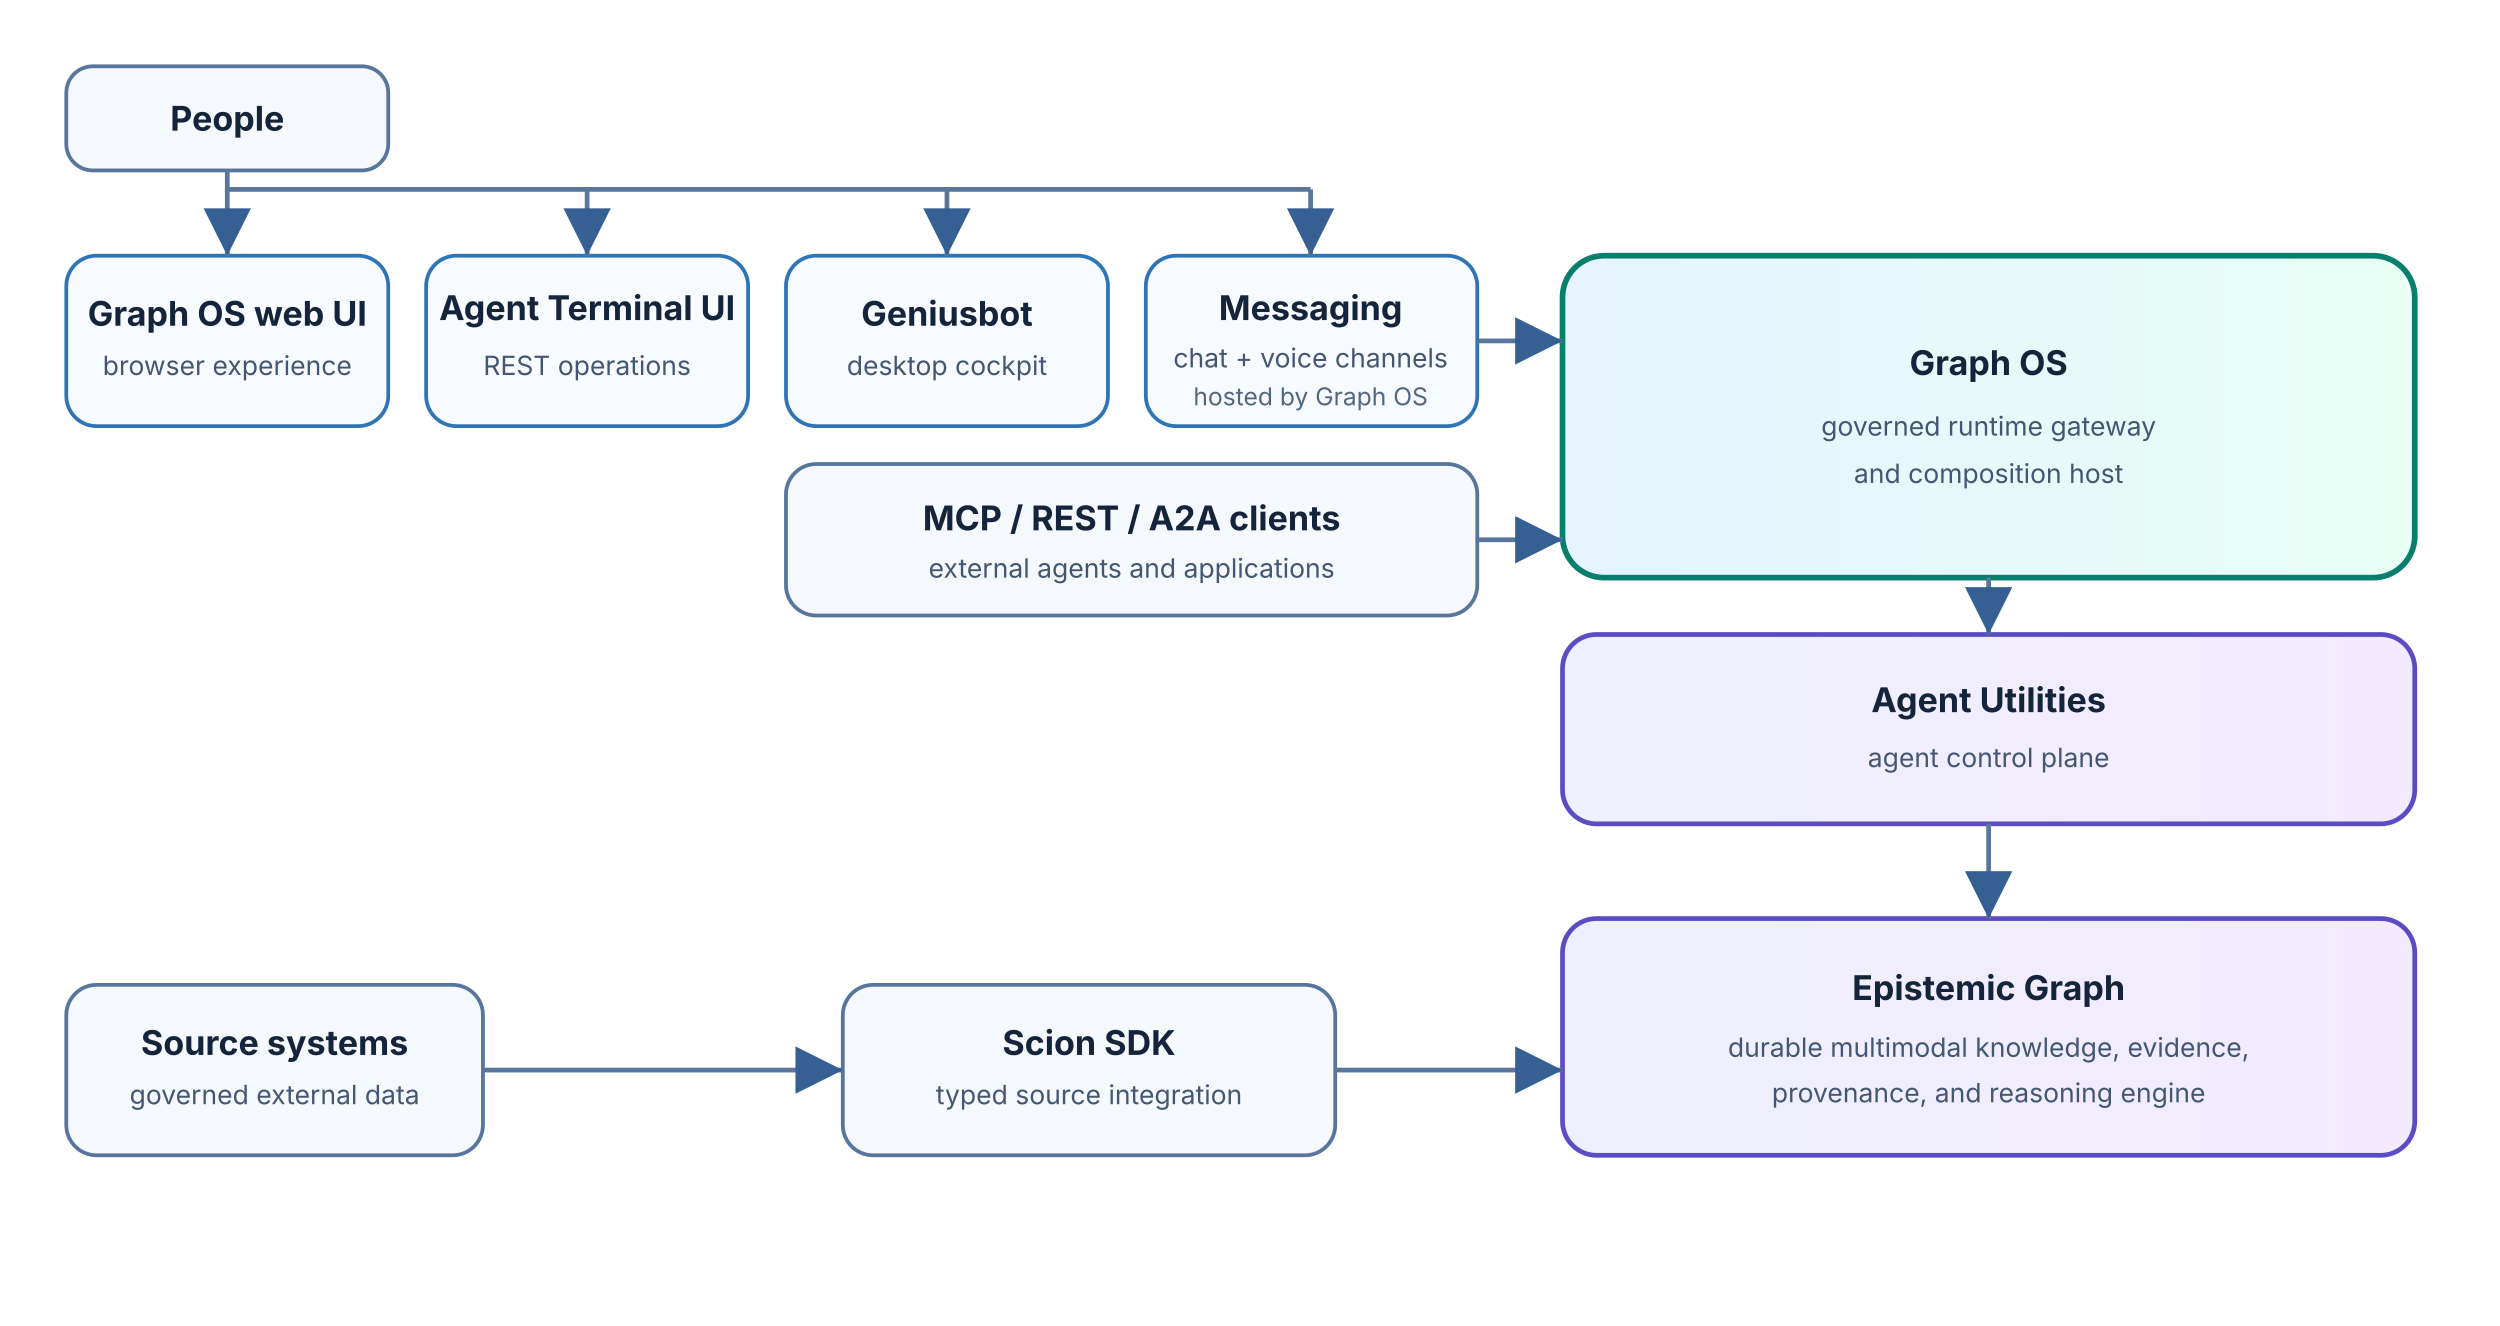
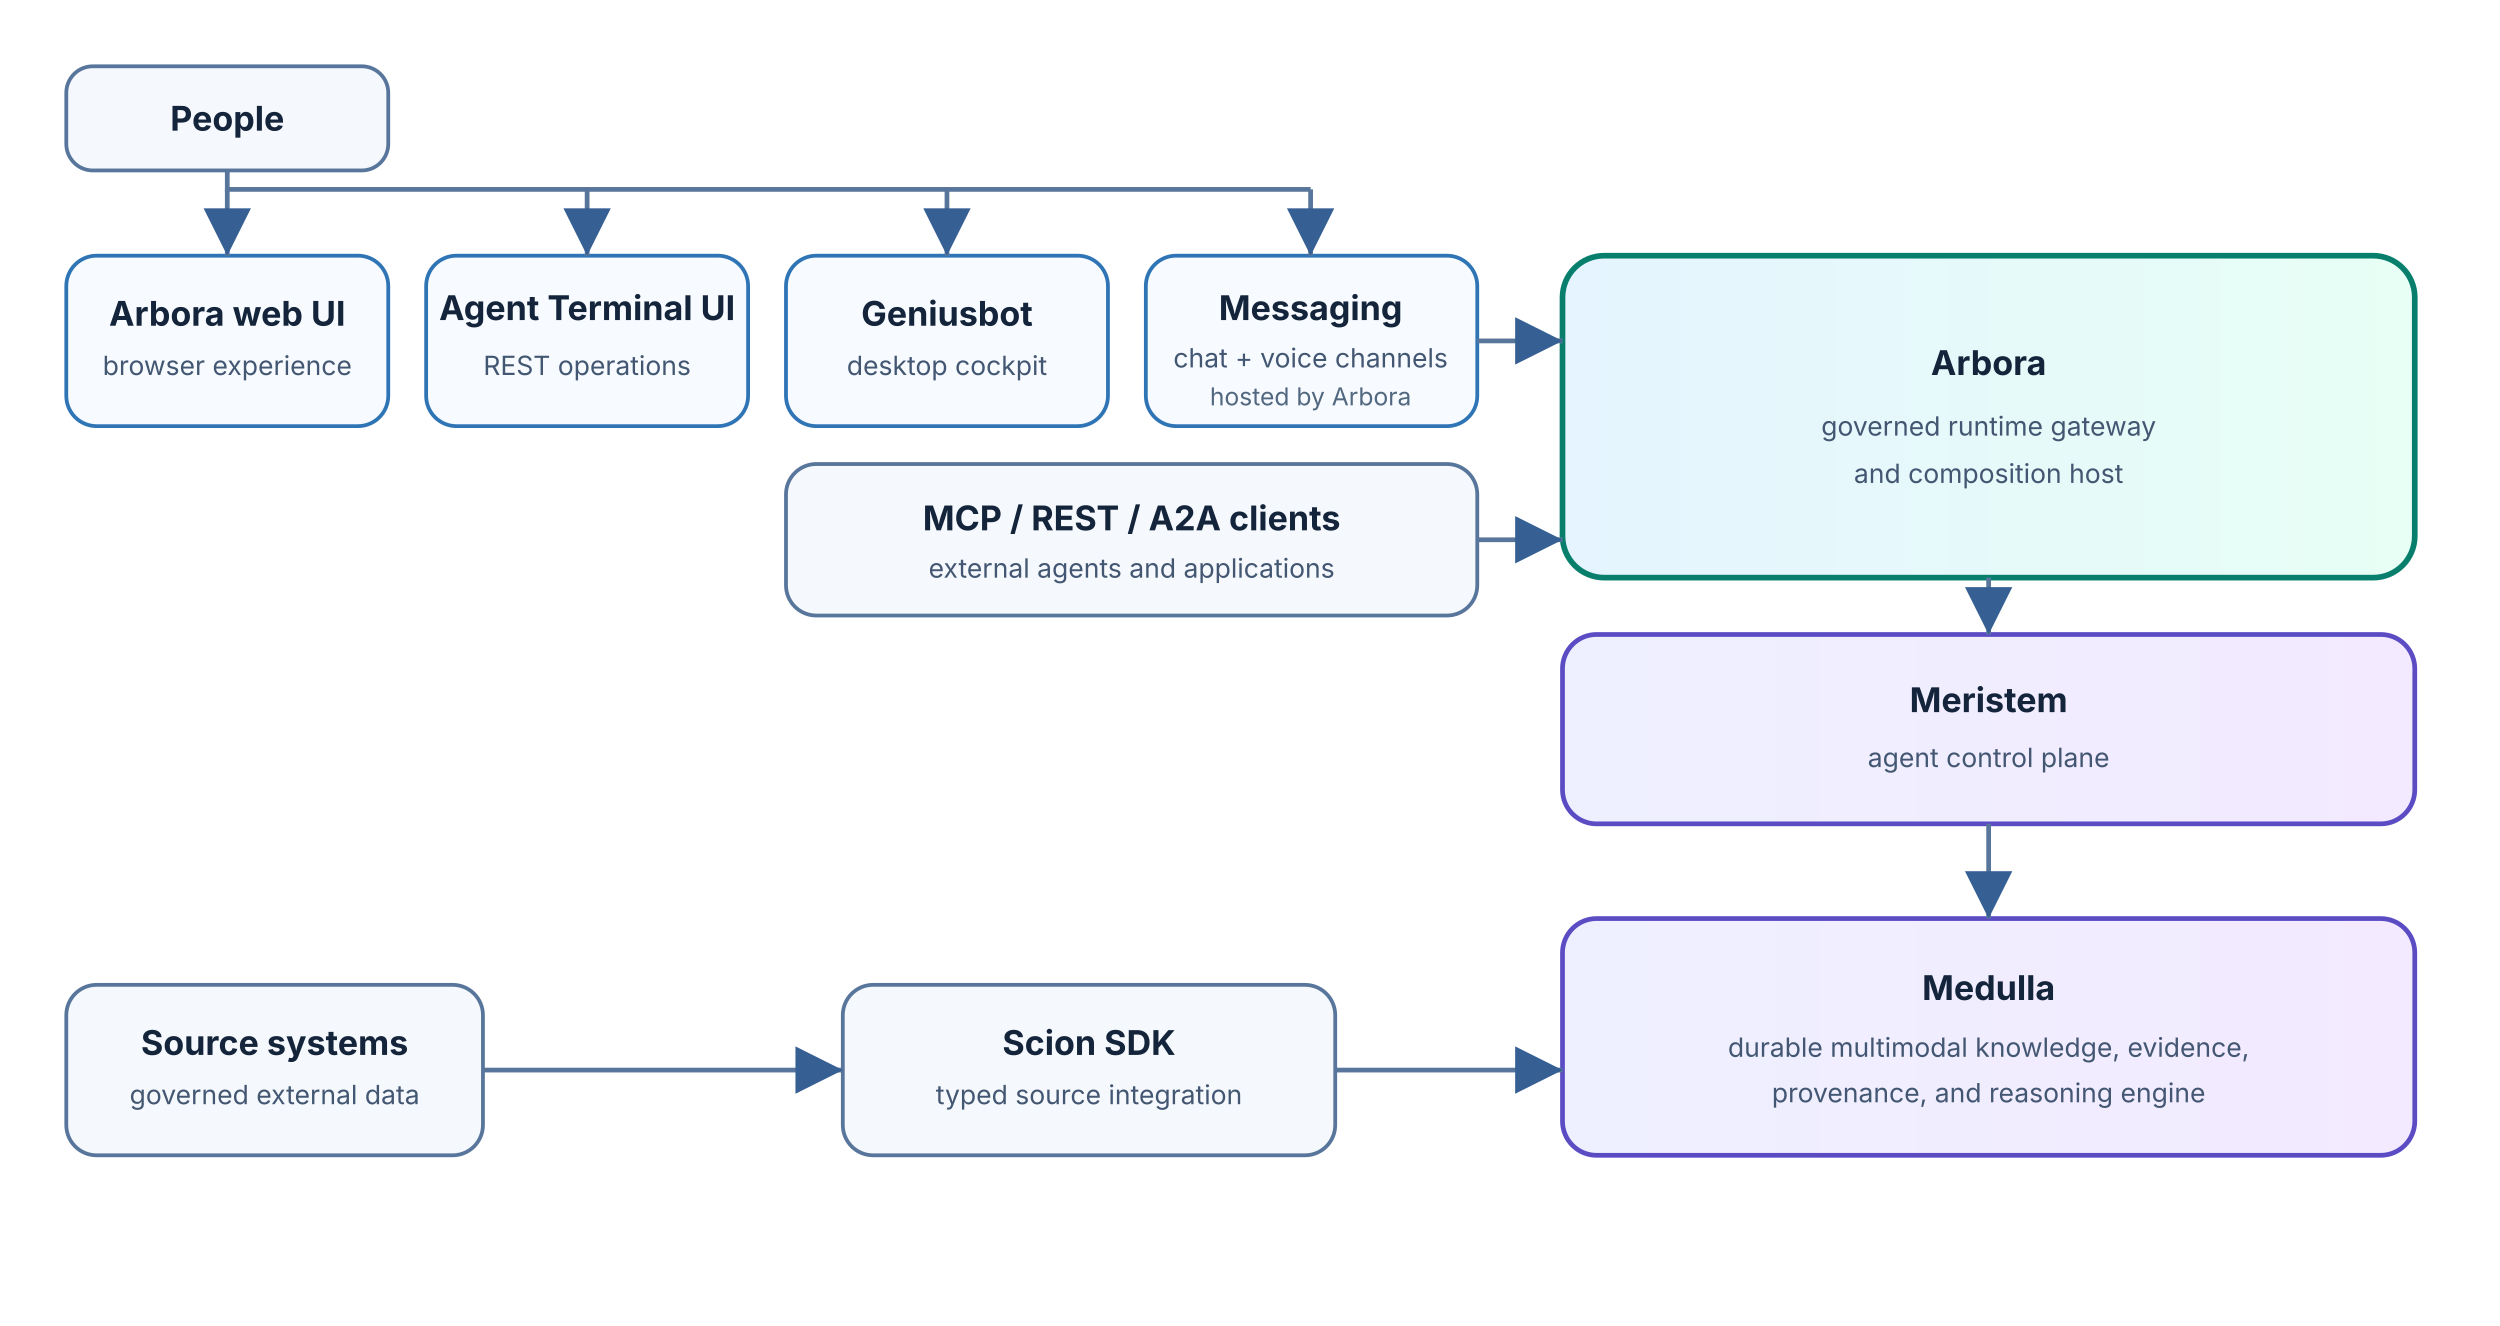
<svg xmlns="http://www.w3.org/2000/svg" viewBox="0 0 1320 700" role="img" aria-labelledby="diagram-title diagram-description">
  <defs>
    <linearGradient id="gateway-light" x1="0" x2="1">
      <stop stop-color="#e5f4ff" />
      <stop offset="1" stop-color="#e7fff5" />
    </linearGradient>
    <linearGradient id="core-light" x1="0" x2="1">
      <stop stop-color="#eef0ff" />
      <stop offset="1" stop-color="#f3eaff" />
    </linearGradient>
    <linearGradient id="gateway-dark" x1="0" x2="1">
      <stop stop-color="#173344" />
      <stop offset="1" stop-color="#153b36" />
    </linearGradient>
    <linearGradient id="core-dark" x1="0" x2="1">
      <stop stop-color="#242c4b" />
      <stop offset="1" stop-color="#332646" />
    </linearGradient>
    <marker id="arrow" markerWidth="10" markerHeight="10" refX="10" refY="5" orient="auto" markerUnits="strokeWidth">
      <path class="arrowhead" d="M0 0 10 5 0 10z" />
    </marker>
    <style>
      .bg{fill:none}.box{fill:#f5f8fc;stroke:#58769b;stroke-width:2}.entry{fill:#f7fbff;stroke:#2f75b5;stroke-width:2}.gateway{fill:url(#gateway-light);stroke:#087f6d;stroke-width:3}.core{fill:url(#core-light);stroke:#5b4cc4;stroke-width:2.5}.label{font:700 18px system-ui,-apple-system,Segoe UI,sans-serif;fill:#14243b;text-anchor:middle}.role{font:14px system-ui,-apple-system,Segoe UI,sans-serif;fill:#435773;text-anchor:middle}.small{font:13px system-ui,-apple-system,Segoe UI,sans-serif;fill:#526780;text-anchor:middle}.arrow,.bus{fill:none;stroke:#58769b;stroke-width:2.5}.arrow{marker-end:url(#arrow)}.arrowhead{fill:#365f93}
      @media (prefers-color-scheme: light){.bg{fill:none}.box{fill:#f5f8fc;stroke:#58769b}.entry{fill:#f7fbff;stroke:#2f75b5}.gateway{fill:url(#gateway-light);stroke:#087f6d}.core{fill:url(#core-light);stroke:#5b4cc4}.label{fill:#14243b}.role{fill:#435773}.small{fill:#526780}.arrow,.bus{stroke:#58769b}.arrowhead{fill:#365f93}}
      @media (prefers-color-scheme: dark){.bg{fill:none}.box{fill:#172338;stroke:#778ca9}.entry{fill:#192b43;stroke:#76aee9}.gateway{fill:url(#gateway-dark);stroke:#63d8b5}.core{fill:url(#core-dark);stroke:#b5a5ff}.label{fill:#f3f7ff}.role{fill:#d1dced}.small{fill:#b7c6dc}.arrow,.bus{stroke:#c2cee2}.arrowhead{fill:#d8e2f1}}
    </style>
  </defs>
  <rect class="bg" width="1320" height="700" rx="24" fill="none" />
  <g>
    <rect class="box" x="35" y="35" width="170" height="55" rx="14" />
    <text class="label" x="120" y="69">People</text>
    <rect class="entry" x="35" y="135" width="170" height="90" rx="16" />
-     <text class="label" x="120" y="172">Graph OS web UI</text>
+     <text class="label" x="120" y="172">Arbora web UI</text>
    <text class="role" x="120" y="198">browser experience</text>
    <rect class="entry" x="225" y="135" width="170" height="90" rx="16" />
    <text class="label" x="310" y="169">Agent Terminal UI</text>
    <text class="role" x="310" y="198">REST operations</text>
    <rect class="entry" x="415" y="135" width="170" height="90" rx="16" />
    <text class="label" x="500" y="172">Geniusbot</text>
    <text class="role" x="500" y="198">desktop cockpit</text>
    <rect class="entry" x="605" y="135" width="175" height="90" rx="16" />
    <text class="label" x="692" y="169">Messaging</text>
    <text class="role" x="692" y="194">chat + voice channels</text>
-     <text class="small" x="692" y="214">hosted by Graph OS</text>
+     <text class="small" x="692" y="214">hosted by Arbora</text>
    <rect class="box" x="415" y="245" width="365" height="80" rx="16" />
    <text class="label" x="597.5" y="280">MCP / REST / A2A clients</text>
    <text class="role" x="597.5" y="305">external agents and applications</text>
    <rect class="gateway" x="825" y="135" width="450" height="170" rx="22" />
-     <text class="label" x="1050" y="198">Graph OS</text>
+     <text class="label" x="1050" y="198">Arbora</text>
    <text class="role" x="1050" y="230">governed runtime gateway</text>
    <text class="role" x="1050" y="255">and composition host</text>
    <rect class="core" x="825" y="335" width="450" height="100" rx="18" />
-     <text class="label" x="1050" y="376">Agent Utilities</text>
+     <text class="label" x="1050" y="376">Meristem</text>
    <text class="role" x="1050" y="405">agent control plane</text>
    <rect class="core" x="825" y="485" width="450" height="125" rx="18" />
-     <text class="label" x="1050" y="528">Epistemic Graph</text>
+     <text class="label" x="1050" y="528">Medulla</text>
    <text class="role" x="1050" y="558">durable multimodal knowledge, evidence,</text>
    <text class="role" x="1050" y="582">provenance, and reasoning engine</text>
    <rect class="box" x="35" y="520" width="220" height="90" rx="16" />
    <text class="label" x="145" y="557">Source systems</text>
    <text class="role" x="145" y="583">governed external data</text>
    <rect class="box" x="445" y="520" width="260" height="90" rx="16" />
    <text class="label" x="575" y="557">Scion SDK</text>
    <text class="role" x="575" y="583">typed source integration</text>
  </g>
  <g class="connections">
    <path class="bus" d="M120 90V100H692" />
    <path class="arrow" d="M120 100V135" />
    <path class="arrow" d="M310 100V135" />
    <path class="arrow" d="M500 100V135" />
    <path class="arrow" d="M692 100V135" />
    <path class="arrow" d="M780 180H825" />
    <path class="arrow" d="M780 285H825" />
    <path class="arrow" d="M1050 305V335" />
    <path class="arrow" d="M1050 435V485" />
    <path class="arrow" d="M255 565H445" />
    <path class="arrow" d="M705 565H825" />
  </g>
</svg>
